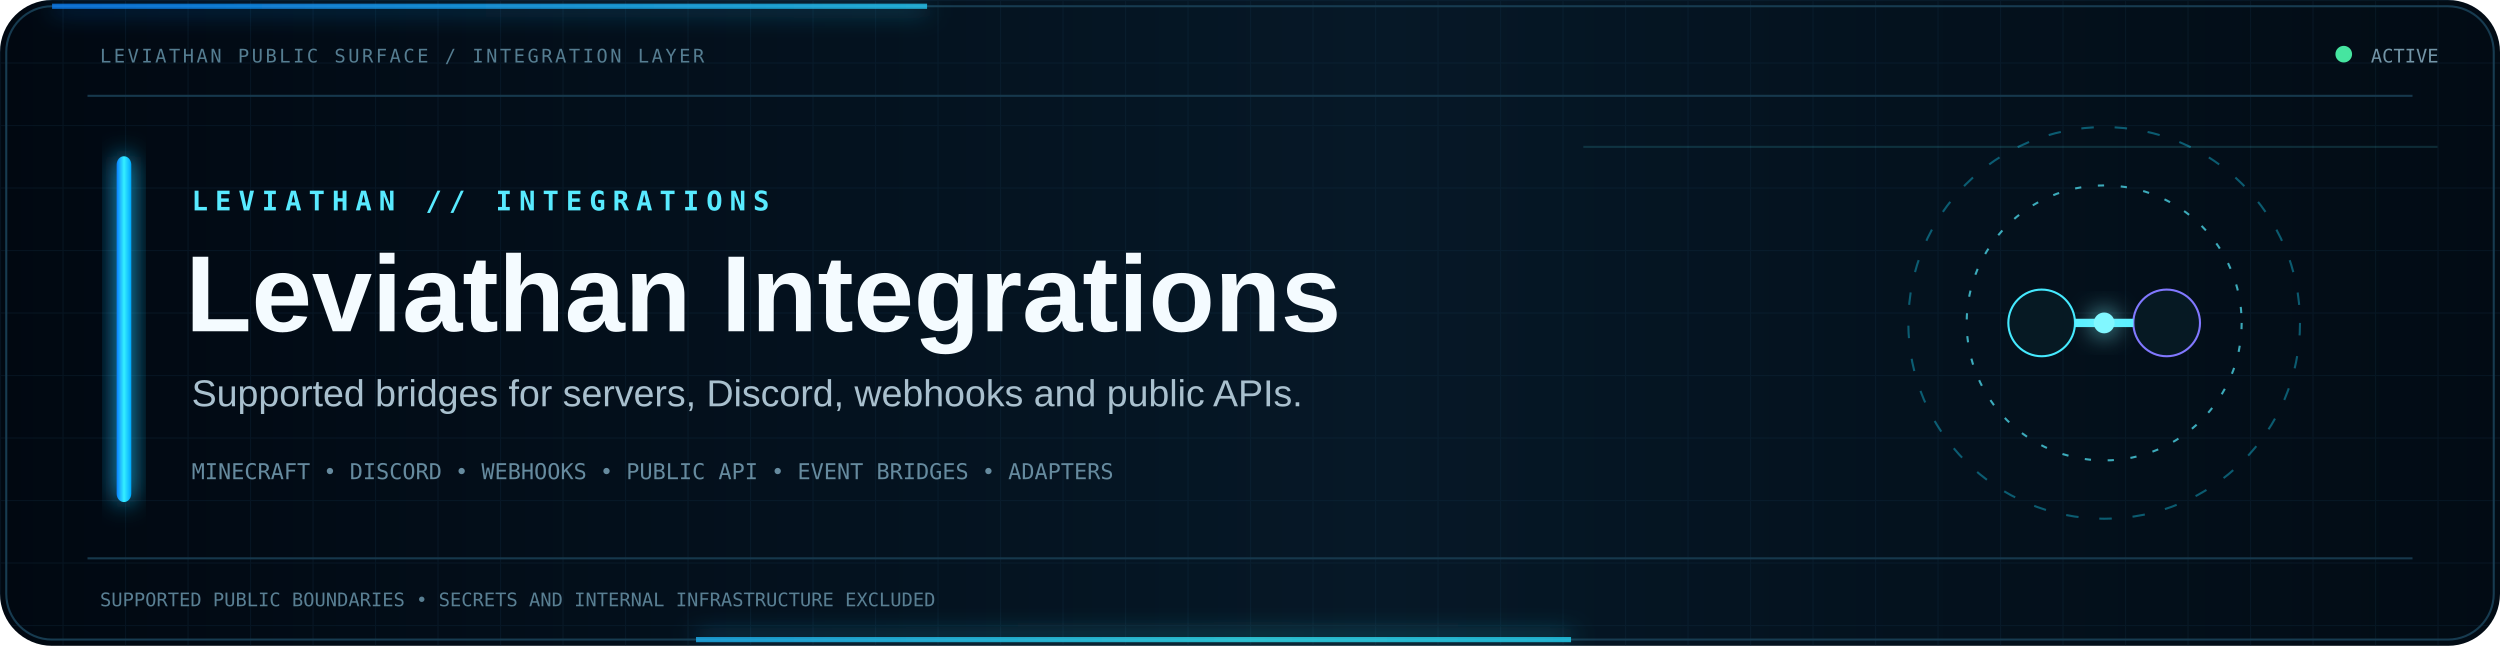
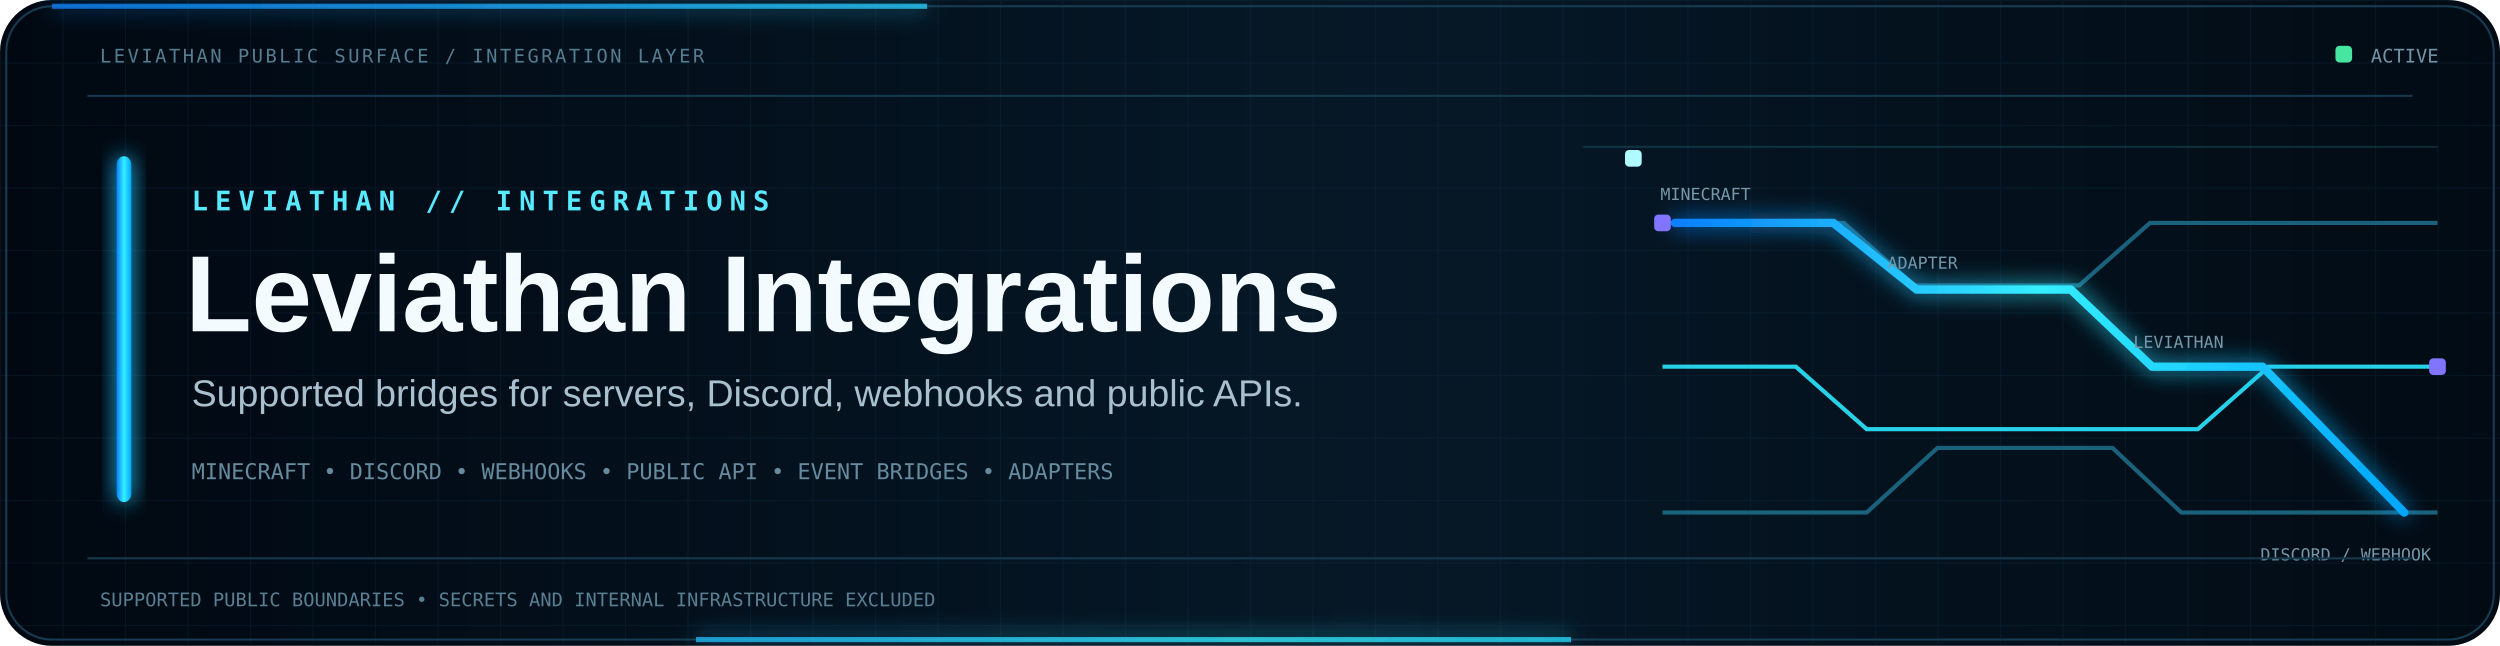
<svg xmlns="http://www.w3.org/2000/svg" width="1200" height="310" viewBox="0 0 1200 310">
  <defs>
    <linearGradient id="b" x1="0" x2="1">
      <stop stop-color="#010811" />
      <stop offset=".55" stop-color="#061827" />
      <stop offset="1" stop-color="#020b14" />
    </linearGradient>
    <linearGradient id="c" x1="0" x2="1">
      <stop stop-color="#087fff" />
      <stop offset=".5" stop-color="#35efff" />
      <stop offset="1" stop-color="#00a7ff" />
    </linearGradient>
    <filter id="g" x="-100%" y="-100%" width="300%" height="300%">
-       <feGaussianBlur stdDeviation="6" result="x" />
+       <feGaussianBlur stdDeviation="5" result="x" />
      <feMerge>
        <feMergeNode in="x" />
        <feMergeNode in="SourceGraphic" />
      </feMerge>
    </filter>
    <pattern id="p" width="30" height="30" patternUnits="userSpaceOnUse">
      <path d="M30 0H0V30" fill="none" stroke="#12344b" opacity=".25" />
    </pattern>
  </defs>
  <rect width="1200" height="310" rx="25" fill="url(#b)" />
  <rect width="1200" height="310" rx="25" fill="url(#p)" />
  <rect x="3" y="3" width="1194" height="304" rx="22" fill="none" stroke="#173b50" />
  <rect x="3" y="3" width="1194" height="304" rx="22" fill="none" stroke="url(#c)" stroke-width="2.5" stroke-dasharray="420 1480" filter="url(#g)" opacity=".75">
    <animate attributeName="stroke-dashoffset" values="0;-1900" dur="9s" repeatCount="indefinite" />
  </rect>
  <text x="48" y="30" fill="#557d91" font-family="ui-monospace,Consolas,monospace" font-size="9" letter-spacing="1.2">LEVIATHAN PUBLIC SURFACE / INTEGRATION LAYER</text>
-   <circle cx="1125" cy="26" r="4" fill="#46e5a0">
+   <rect x="1121" y="22" width="8" height="8" rx="2" fill="#46e5a0">
    <animate attributeName="opacity" values=".3;1;.3" dur="1.5s" repeatCount="indefinite" />
-   </circle>
+   </rect>
  <text x="1138" y="30" fill="#7294a6" font-family="ui-monospace,Consolas,monospace" font-size="9">ACTIVE</text>
  <line x1="42" y1="46" x2="1158" y2="46" stroke="#16384c" />
  <rect x="56" y="75" width="7" height="166" rx="4" fill="url(#c)" filter="url(#g)" />
  <text x="92" y="101" fill="#58eaff" font-family="ui-monospace,Consolas,monospace" font-size="13" font-weight="700" letter-spacing="3.4">LEVIATHAN // INTEGRATIONS</text>
  <text x="89" y="159" fill="#f4fbff" font-family="Segoe UI,Arial,sans-serif" font-size="52" font-weight="800">Leviathan Integrations</text>
  <text x="92" y="195" fill="#a9c0ce" font-family="Segoe UI,Arial,sans-serif" font-size="18">Supported bridges for servers, Discord, webhooks and public APIs.</text>
  <text x="92" y="230" fill="#668b9f" font-family="ui-monospace,Consolas,monospace" font-size="10.5">MINECRAFT • DISCORD • WEBHOOKS • PUBLIC API • EVENT BRIDGES • ADAPTERS</text>
-   <g transform="translate(1010 155)">
-     <circle r="94" fill="none" stroke="#13b8da" stroke-dasharray="6 10" opacity=".45">
-       <animateTransform attributeName="transform" type="rotate" from="0" to="360" dur="20s" repeatCount="indefinite" />
-     </circle>
-     <circle r="66" fill="none" stroke="#54edff" stroke-dasharray="3 8" opacity=".7">
-       <animateTransform attributeName="transform" type="rotate" from="360" to="0" dur="12s" repeatCount="indefinite" />
-     </circle>
-     <circle cx="-30" cy="0" r="16" fill="#061923" stroke="#45eaff" />
-     <circle cx="30" cy="0" r="16" fill="#061923" stroke="#8178ff" />
-     <path id="q" d="M-14 0H14" stroke="#5befff" stroke-width="4" />
-     <circle r="5" fill="#81f7ff" filter="url(#g)">
-       <animateMotion dur="2s" repeatCount="indefinite">
-         <mpath href="#q" />
+   <g transform="translate(780 72)" font-family="ui-monospace,Consolas,monospace" font-size="8">
+     <path d="M18 35 H105 L139 65 H218 L252 35 H390" fill="none" stroke="#1a617c" stroke-width="2" />
+     <path d="M18 104 H82 L116 134 H275 L309 104 H390" fill="none" stroke="#27d2e8" stroke-width="2" />
+     <path d="M18 174 H116 L150 143 H234 L267 174 H390" fill="none" stroke="#1a617c" stroke-width="2" />
+     <path id="switch" d="M24 35 H100 L140 67 H214 L253 104 H306 L374 174" fill="none" stroke="url(#c)" stroke-width="4" stroke-linecap="round" stroke-linejoin="round" filter="url(#g)" />
+     <rect width="8" height="8" rx="2" fill="#affbff">
+       <animateMotion dur="4.3s" repeatCount="indefinite">
+         <mpath href="#switch" />
      </animateMotion>
-     </circle>
+     </rect>
+     <g fill="#8174ff">
+       <rect x="14" y="31" width="8" height="8" rx="2" />
+       <rect x="386" y="100" width="8" height="8" rx="2" />
+     </g>
+     <text x="17" y="24" fill="#7598aa">MINECRAFT</text>
+     <text x="126" y="57" fill="#7598aa">ADAPTER</text>
+     <text x="244" y="95" fill="#7598aa">LEVIATHAN</text>
+     <text x="305" y="197" fill="#7598aa">DISCORD / WEBHOOK</text>
  </g>
  <rect x="760" y="70" width="410" height="1" fill="#4eeeff" opacity=".14">
    <animate attributeName="y" values="70;254;70" dur="6.5s" repeatCount="indefinite" />
  </rect>
  <line x1="42" y1="268" x2="1158" y2="268" stroke="#16384c" />
  <text x="48" y="291" fill="#597f93" font-family="ui-monospace,Consolas,monospace" font-size="9">SUPPORTED PUBLIC BOUNDARIES • SECRETS AND INTERNAL INFRASTRUCTURE EXCLUDED</text>
</svg>
